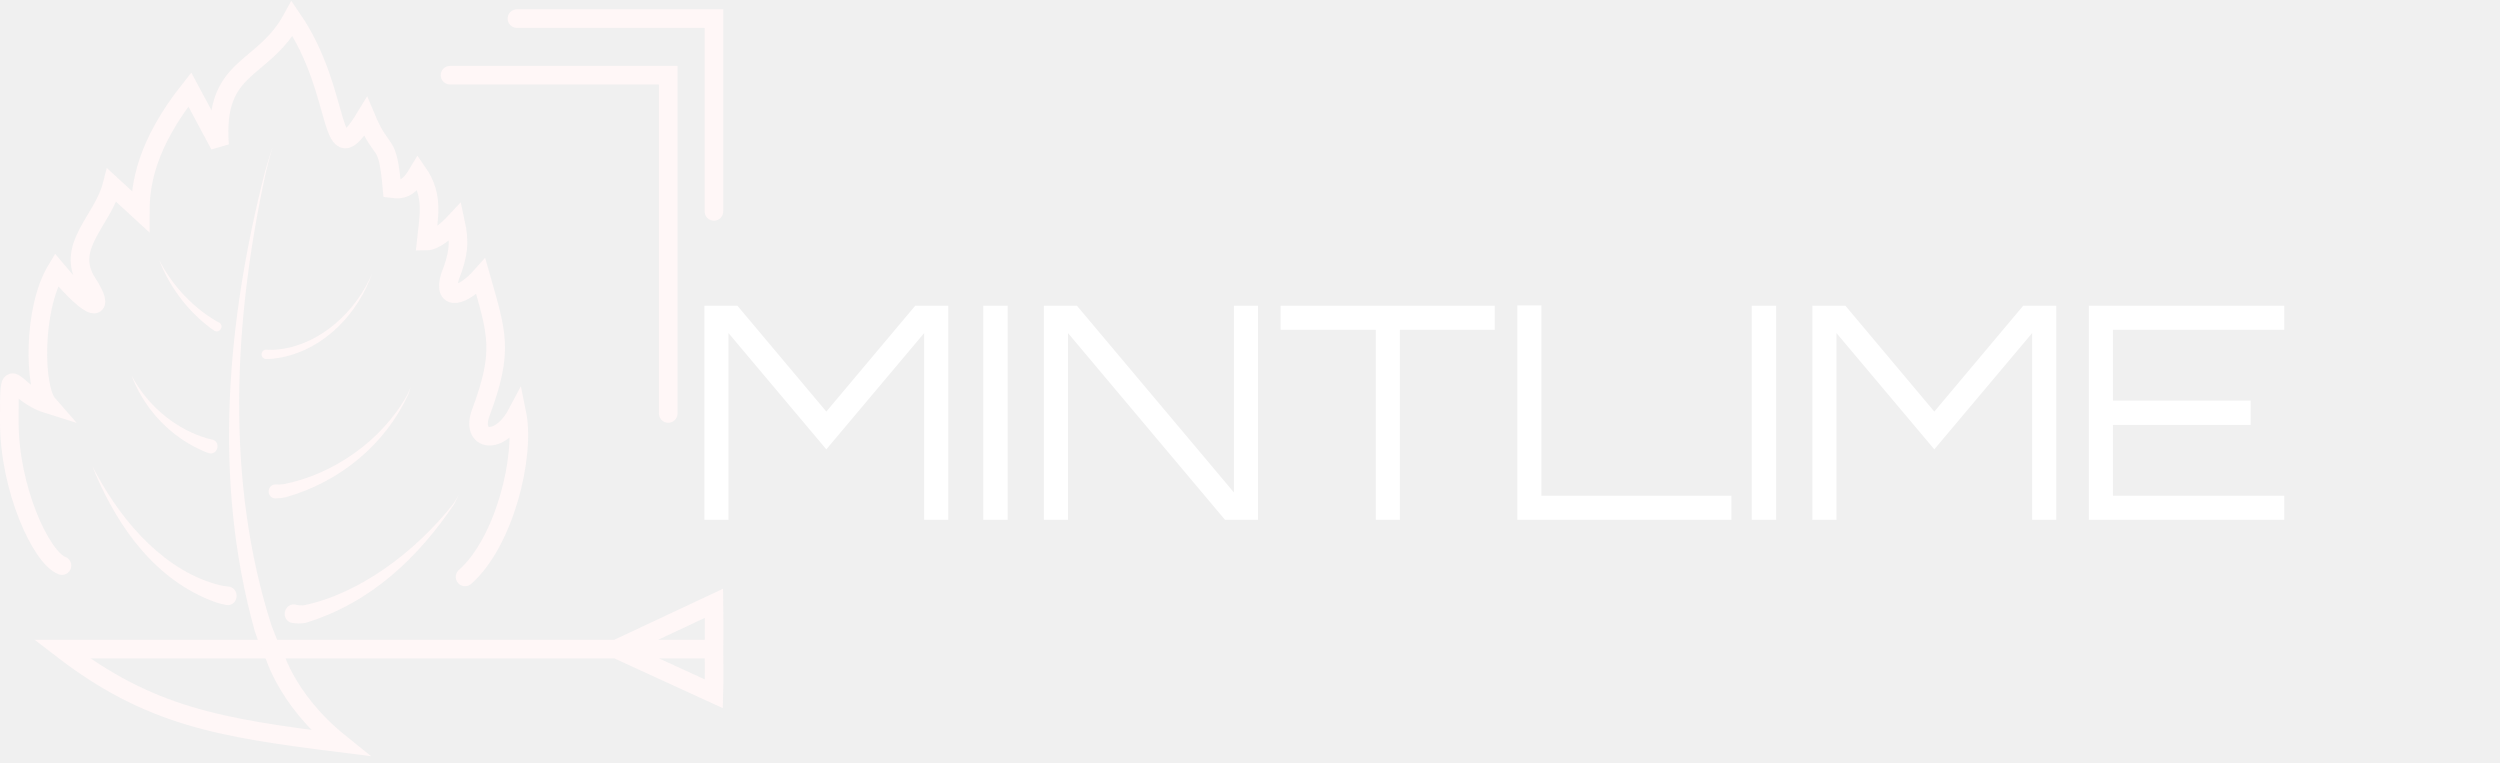
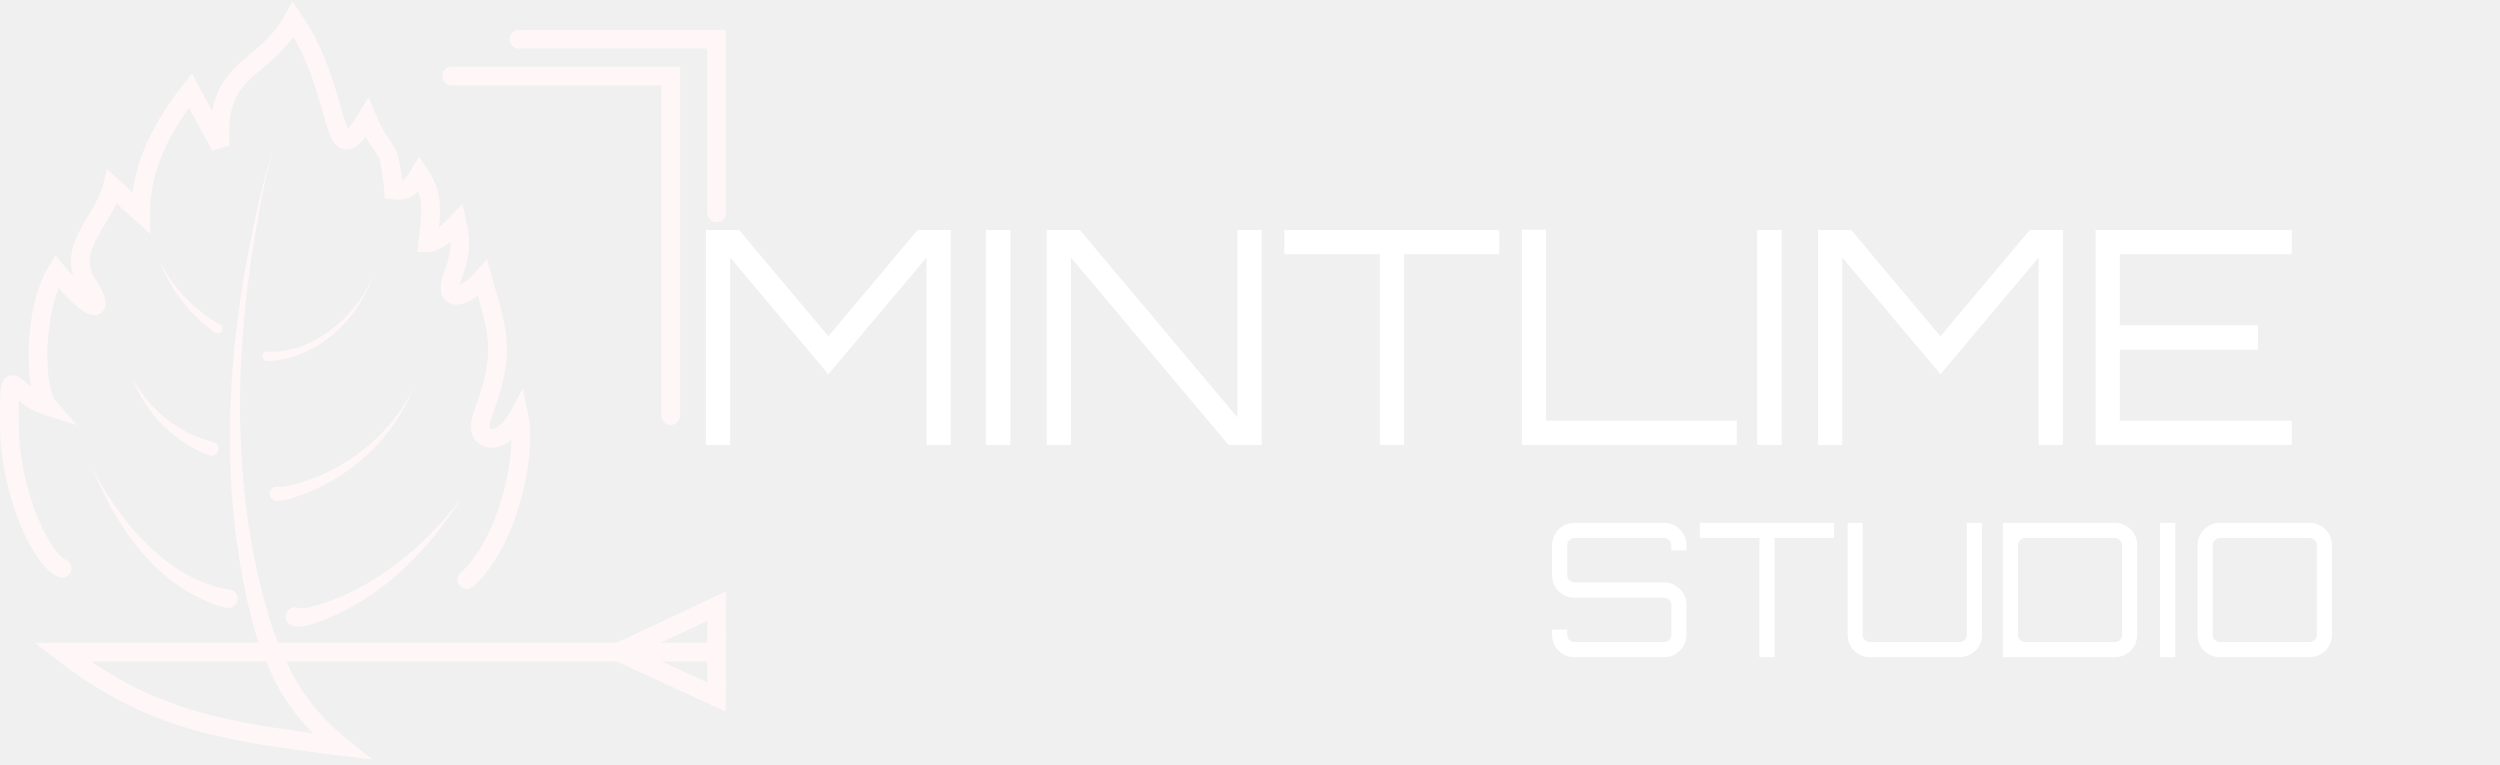
- <svg xmlns="http://www.w3.org/2000/svg" width="269" height="82" viewBox="0 0 269 82" fill="none">
-   <path d="M76.821 69.842H6.67C16.09 77.093 23.626 78.31 36.554 79.934C30.508 75.063 29.327 69.842 29.327 69.842M76.821 69.842C76.865 68.55 76.821 64.915 76.821 64.915L66.32 69.842L76.821 74.657C76.865 73.365 76.821 69.842 76.821 69.842ZM76.821 22.747V2H55.623M50.041 62.074C54.264 58.353 56.553 49.085 55.623 44.49C53.73 48.057 50.596 47.462 51.736 44.403C54.227 37.72 53.48 35.907 51.736 29.763C49.888 31.84 47.578 32.569 48.422 29.763C49.33 27.433 49.508 26.135 49.007 23.845C48.148 24.767 46.786 25.948 45.856 25.948C46.123 23.357 46.706 21.097 44.979 18.599C44.102 20.073 43.48 20.48 42.186 20.307C41.67 14.583 41.205 17.018 39.344 12.554C35.159 19.454 37.019 10.118 31.438 2C28.254 7.835 22.969 6.852 23.626 15.61L20.423 9.631C15.681 15.61 15.096 19.941 15.096 22.747L12.043 19.941C11.047 23.788 6.89 26.564 9.399 30.434C11.415 33.545 10.094 33.85 6.065 29.03C3.49 33.302 3.662 41.78 5.158 43.488C1 42.185 1 38.12 1 45.38C1 52.639 4.463 60.045 6.67 60.856M71.901 44.49V8.089H48.422" stroke="#FFF7F7" stroke-width="2" stroke-linecap="round" />
-   <path d="M29.338 15.801C29.338 15.801 29.338 15.801 29.338 15.801C29.05 16.661 28.778 17.55 28.524 18.439C24.438 34.449 22.841 51.577 27.422 67.937C27.72 68.844 28.052 69.737 28.425 70.604C28.53 70.847 28.726 71.038 28.975 71.131C29.223 71.225 29.502 71.215 29.748 71.104C29.994 70.993 30.186 70.79 30.28 70.542C30.374 70.294 30.361 70.02 30.248 69.781C30.248 69.781 30.248 69.781 30.248 69.781C29.872 68.99 29.529 68.162 29.217 67.314C24.24 51.812 25.102 34.532 28.621 18.465C28.842 17.568 29.082 16.671 29.338 15.801Z" fill="#FFF7F7" />
-   <path d="M28.665 37.626C28.532 37.617 28.404 37.661 28.306 37.751C28.209 37.842 28.152 37.971 28.147 38.108C28.142 38.245 28.19 38.377 28.28 38.474C28.37 38.572 28.495 38.625 28.628 38.626C28.628 38.626 28.628 38.626 28.628 38.626C28.896 38.627 29.167 38.614 29.433 38.589C34.263 38.029 38.018 34.349 39.748 30.183C39.848 29.948 39.939 29.717 40.029 29.477C40.029 29.477 40.029 29.477 40.029 29.477C39.924 29.711 39.817 29.935 39.703 30.162C37.719 34.204 33.748 37.447 29.373 37.641C29.135 37.648 28.897 37.643 28.665 37.626Z" fill="#FFF7F7" />
-   <path d="M23.585 34.717C23.703 34.774 23.789 34.876 23.822 35.002C23.855 35.129 23.833 35.27 23.762 35.392C23.69 35.514 23.576 35.605 23.448 35.642C23.319 35.679 23.185 35.659 23.074 35.59C22.911 35.488 22.787 35.398 22.648 35.296C20.258 33.496 18.436 31.1 17.306 28.427C17.244 28.28 17.184 28.131 17.125 27.979C17.199 28.123 17.275 28.265 17.352 28.404C18.745 30.93 20.788 33.062 23.194 34.503C23.327 34.581 23.467 34.659 23.585 34.717Z" fill="#FFF7F7" />
-   <path d="M22.83 47.301C23.026 47.336 23.196 47.447 23.299 47.618C23.403 47.788 23.432 48.003 23.382 48.208C23.332 48.414 23.207 48.592 23.037 48.694C22.867 48.798 22.666 48.818 22.476 48.758C22.476 48.758 22.476 48.758 22.476 48.758C22.228 48.681 22.059 48.61 21.856 48.525C18.416 47.029 15.756 44.214 14.371 40.945C14.295 40.766 14.22 40.584 14.149 40.398C14.149 40.398 14.149 40.398 14.149 40.398C14.243 40.573 14.34 40.745 14.438 40.911C16.213 43.965 19.126 46.256 22.33 47.182C22.504 47.231 22.694 47.279 22.83 47.301Z" fill="#FFF7F7" />
-   <path d="M24.585 63.115C24.85 63.139 25.091 63.268 25.254 63.48C25.416 63.692 25.487 63.97 25.452 64.245C25.417 64.52 25.279 64.768 25.07 64.927C24.86 65.086 24.595 65.143 24.334 65.093C24.334 65.093 24.334 65.093 24.334 65.093C23.942 65.021 23.57 64.922 23.203 64.805C16.73 62.472 12.774 56.768 10.31 51.072C10.176 50.755 10.043 50.433 9.913 50.103C9.913 50.103 9.913 50.103 9.913 50.103C10.074 50.419 10.236 50.728 10.4 51.03C13.343 56.471 17.947 61.559 23.676 62.974C23.987 63.041 24.292 63.09 24.585 63.115Z" fill="#FFF7F7" />
-   <path d="M29.664 52.13C29.465 52.121 29.274 52.191 29.132 52.33C28.989 52.469 28.908 52.666 28.906 52.873C28.904 53.08 28.981 53.278 29.12 53.42C29.259 53.562 29.45 53.636 29.648 53.63C30.014 53.622 30.377 53.576 30.721 53.51C36.611 51.854 41.452 47.78 43.9 42.5C44.017 42.201 44.121 41.893 44.205 41.587C44.097 41.886 43.971 42.183 43.831 42.47C41.076 47.474 35.772 51.076 30.503 52.101C30.216 52.133 29.927 52.146 29.664 52.13Z" fill="#FFF7F7" />
-   <path d="M31.853 65.068C31.597 64.998 31.328 65.034 31.104 65.176C30.88 65.317 30.718 65.552 30.657 65.823C30.596 66.093 30.641 66.375 30.782 66.599C30.924 66.823 31.151 66.972 31.412 67.019C31.412 67.019 31.412 67.019 31.412 67.019C31.927 67.117 32.427 67.09 32.853 67.028C39.982 64.856 45.025 59.922 48.832 54.301C49.022 53.965 49.191 53.625 49.329 53.285C49.161 53.611 48.964 53.932 48.747 54.248C44.653 59.429 38.633 63.913 32.65 65.139C32.354 65.156 32.054 65.132 31.853 65.068Z" fill="#FFF7F7" />
-   <path d="M75.792 55.934V32.894H79.344L88.912 44.286L98.48 32.894H102.032V55.934H99.44V35.838L88.912 48.35L78.384 35.838V55.934H75.792ZM105.799 55.934V32.894H108.424V55.934H105.799ZM112.323 55.934V32.894H115.875L132.771 52.99V32.894H135.363V55.934H131.811L114.915 35.838V55.934H112.323ZM148.036 55.934V35.486H137.796V32.894H160.836V35.486H150.628V55.934H148.036ZM163.262 55.934V32.862H165.854V53.342H186.302V55.934H163.262ZM188.487 55.934V32.894H191.111V55.934H188.487ZM195.011 55.934V32.894H198.563L208.131 44.286L217.699 32.894H221.251V55.934H218.659V35.838L208.131 48.35L197.603 35.838V55.934H195.011ZM224.762 55.934V32.894H245.786V35.486H227.354V43.102H242.17V45.726H227.354V53.342H245.786V55.934H224.762Z" fill="white" />
+ <svg xmlns="http://www.w3.org/2000/svg" width="268" height="82" viewBox="0 0 268 82" fill="none">
+   <path d="M76.821 22.813V4.207H55.623M50.041 62.14C54.264 58.419 56.553 49.151 55.623 44.556C53.73 48.123 50.596 47.527 51.736 44.469C54.227 37.786 53.48 35.973 51.736 29.828C49.888 31.906 47.578 32.635 48.422 29.828C49.33 27.499 49.508 26.201 49.007 23.911C48.148 24.833 46.786 26.014 45.856 26.014C46.123 23.423 46.706 21.163 44.979 18.665C44.102 20.139 43.48 20.546 42.186 20.373C41.67 14.649 41.205 17.084 39.344 12.62C35.159 19.52 37.019 10.184 31.438 2.066C28.254 7.901 22.969 6.918 23.626 15.676L20.423 9.697C15.681 15.676 15.096 20.007 15.096 22.813L12.043 20.007C11.047 23.854 6.89 26.629 9.399 30.5C11.415 33.611 10.094 33.916 6.065 29.096C3.49 33.368 3.662 41.846 5.158 43.554C1 42.251 1 38.186 1 45.445C1 52.705 4.463 60.111 6.67 60.922M29.327 69.908C29.327 69.908 30.508 75.129 36.554 80C23.626 78.376 16.09 77.159 6.67 69.908H76.821C76.865 68.616 76.821 64.981 76.821 64.981L66.32 69.908L76.821 74.723C76.865 73.431 76.821 69.797 76.821 69.797M71.901 44.556V8.155H48.422" stroke="#FFF7F7" stroke-width="2" stroke-linecap="round" />
+   <path d="M29.338 15.867C29.338 15.867 29.338 15.867 29.338 15.867C29.05 16.727 28.778 17.616 28.524 18.505C24.438 34.515 22.841 51.643 27.422 68.003C27.72 68.909 28.052 69.803 28.425 70.67C28.53 70.913 28.726 71.104 28.975 71.197C29.223 71.291 29.502 71.281 29.748 71.17C29.994 71.058 30.186 70.856 30.28 70.608C30.374 70.36 30.361 70.086 30.248 69.847C30.248 69.847 30.248 69.847 30.248 69.847C29.872 69.056 29.529 68.228 29.217 67.38C24.24 51.878 25.102 34.598 28.621 18.531C28.842 17.634 29.082 16.737 29.338 15.867Z" fill="#FFF7F7" />
+   <path d="M28.665 37.692C28.532 37.683 28.404 37.727 28.306 37.817C28.209 37.907 28.152 38.036 28.147 38.173C28.142 38.31 28.19 38.443 28.28 38.54C28.37 38.638 28.495 38.691 28.628 38.691C28.628 38.691 28.628 38.691 28.628 38.691C28.896 38.693 29.167 38.68 29.433 38.655C34.263 38.095 38.018 34.415 39.748 30.249C39.848 30.014 39.939 29.783 40.029 29.543C40.029 29.543 40.029 29.543 40.029 29.543C39.924 29.777 39.817 30.001 39.703 30.228C37.719 34.27 33.748 37.513 29.373 37.707C29.135 37.714 28.897 37.709 28.665 37.692Z" fill="#FFF7F7" />
+   <path d="M23.585 34.782C23.703 34.84 23.789 34.941 23.822 35.068C23.855 35.195 23.833 35.336 23.762 35.458C23.69 35.58 23.576 35.671 23.448 35.708C23.319 35.745 23.185 35.725 23.074 35.656C22.911 35.554 22.787 35.464 22.648 35.362C20.258 33.562 18.436 31.166 17.306 28.493C17.244 28.346 17.184 28.197 17.125 28.045C17.199 28.189 17.275 28.331 17.352 28.47C18.745 30.995 20.788 33.127 23.194 34.569C23.327 34.647 23.467 34.725 23.585 34.782Z" fill="#FFF7F7" />
+   <path d="M22.83 47.367C23.026 47.402 23.196 47.513 23.299 47.684C23.403 47.854 23.432 48.069 23.382 48.274C23.332 48.48 23.207 48.657 23.037 48.76C22.867 48.864 22.666 48.884 22.476 48.824C22.476 48.824 22.476 48.824 22.476 48.824C22.228 48.746 22.059 48.676 21.856 48.591C18.416 47.094 15.756 44.279 14.371 41.011C14.295 40.832 14.22 40.65 14.149 40.464C14.149 40.464 14.149 40.464 14.149 40.464C14.243 40.639 14.34 40.81 14.438 40.977C16.213 44.031 19.126 46.322 22.33 47.248C22.504 47.297 22.694 47.345 22.83 47.367Z" fill="#FFF7F7" />
+   <path d="M24.585 63.181C24.85 63.205 25.091 63.334 25.254 63.546C25.416 63.758 25.487 64.036 25.452 64.311C25.417 64.586 25.279 64.834 25.07 64.993C24.86 65.152 24.595 65.209 24.334 65.159C24.334 65.159 24.334 65.159 24.334 65.159C23.942 65.087 23.57 64.988 23.203 64.871C16.73 62.538 12.774 56.834 10.31 51.138C10.176 50.821 10.043 50.499 9.913 50.169C9.913 50.169 9.913 50.169 9.913 50.169C10.074 50.485 10.236 50.794 10.4 51.096C13.343 56.537 17.947 61.625 23.676 63.04C23.987 63.107 24.292 63.156 24.585 63.181Z" fill="#FFF7F7" />
+   <path d="M29.664 52.196C29.465 52.187 29.274 52.257 29.132 52.396C28.989 52.535 28.908 52.732 28.906 52.939C28.904 53.145 28.981 53.344 29.12 53.486C29.259 53.628 29.45 53.702 29.648 53.696C30.014 53.688 30.377 53.642 30.721 53.576C36.611 51.92 41.452 47.846 43.9 42.566C44.017 42.267 44.121 41.959 44.205 41.653C44.097 41.952 43.971 42.249 43.831 42.536C41.076 47.54 35.772 51.142 30.503 52.167C30.216 52.199 29.927 52.212 29.664 52.196Z" fill="#FFF7F7" />
+   <path d="M31.853 65.134C31.597 65.064 31.328 65.1 31.104 65.242C30.88 65.383 30.718 65.618 30.657 65.889C30.596 66.159 30.641 66.441 30.782 66.665C30.924 66.889 31.151 67.038 31.412 67.085C31.412 67.085 31.412 67.085 31.412 67.085C31.927 67.183 32.427 67.156 32.853 67.094C39.982 64.922 45.025 59.988 48.832 54.367C49.022 54.03 49.191 53.691 49.329 53.351C49.161 53.677 48.964 53.998 48.747 54.314C44.653 59.495 38.633 63.979 32.65 65.205C32.354 65.222 32.054 65.198 31.853 65.134Z" fill="#FFF7F7" />
+   <path d="M75.679 47.697V24.657H79.231L88.799 36.049L98.367 24.657H101.919V47.697H99.327V27.601L88.799 40.113L78.271 27.601V47.697H75.679ZM105.686 47.697V24.657H108.31V47.697H105.686ZM112.21 47.697V24.657H115.762L132.658 44.753V24.657H135.25V47.697H131.698L114.802 27.601V47.697H112.21ZM147.923 47.697V27.249H137.683V24.657H160.723V27.249H150.515V47.697H147.923ZM163.148 47.697V24.625H165.74V45.105H186.188V47.697H163.148ZM188.374 47.697V24.657H190.998V47.697H188.374ZM194.897 47.697V24.657H198.449L208.017 36.049L217.585 24.657H221.137V47.697H218.545V27.601L208.017 40.113L197.489 27.601V47.697H194.897ZM224.649 47.697V24.657H245.673V27.249H227.241V34.865H242.057V37.489H227.241V45.105H245.673V47.697H224.649Z" fill="white" />
+   <path d="M168.785 70.45C168.345 70.45 167.939 70.343 167.565 70.13C167.205 69.916 166.919 69.63 166.705 69.27C166.492 68.896 166.385 68.49 166.385 68.05V67.49H168.005V68.05C168.005 68.263 168.079 68.45 168.225 68.61C168.385 68.756 168.572 68.83 168.785 68.83H178.385C178.599 68.83 178.779 68.756 178.925 68.61C179.085 68.45 179.165 68.263 179.165 68.05V64.83C179.165 64.616 179.085 64.436 178.925 64.29C178.779 64.143 178.599 64.07 178.385 64.07H168.785C168.345 64.07 167.939 63.963 167.565 63.75C167.205 63.523 166.919 63.23 166.705 62.87C166.492 62.51 166.385 62.11 166.385 61.67V58.45C166.385 58.01 166.492 57.61 166.705 57.25C166.919 56.876 167.205 56.583 167.565 56.37C167.939 56.156 168.345 56.05 168.785 56.05H178.385C178.825 56.05 179.225 56.156 179.585 56.37C179.959 56.583 180.252 56.876 180.465 57.25C180.679 57.61 180.785 58.01 180.785 58.45V59.01H179.165V58.45C179.165 58.236 179.085 58.056 178.925 57.91C178.779 57.75 178.599 57.67 178.385 57.67H168.785C168.572 57.67 168.385 57.75 168.225 57.91C168.079 58.056 168.005 58.236 168.005 58.45V61.67C168.005 61.883 168.079 62.063 168.225 62.21C168.385 62.356 168.572 62.43 168.785 62.43H178.385C178.825 62.43 179.225 62.543 179.585 62.77C179.959 62.983 180.252 63.27 180.465 63.63C180.679 63.99 180.785 64.39 180.785 64.83V68.05C180.785 68.49 180.679 68.896 180.465 69.27C180.252 69.63 179.959 69.916 179.585 70.13C179.225 70.343 178.825 70.45 178.385 70.45H168.785ZM188.611 70.45V57.67H182.211V56.05H196.611V57.67H190.231V70.45H188.611ZM200.466 70.45C200.026 70.45 199.62 70.343 199.246 70.13C198.886 69.916 198.6 69.63 198.386 69.27C198.173 68.896 198.066 68.49 198.066 68.05V56.05H199.686V68.05C199.686 68.263 199.76 68.45 199.906 68.61C200.066 68.756 200.253 68.83 200.466 68.83H210.066C210.28 68.83 210.46 68.756 210.606 68.61C210.766 68.45 210.846 68.263 210.846 68.05V56.05H212.466V68.05C212.466 68.49 212.36 68.896 212.146 69.27C211.933 69.63 211.64 69.916 211.266 70.13C210.906 70.343 210.506 70.45 210.066 70.45H200.466ZM214.709 70.45V56.05H226.709C227.149 56.05 227.549 56.156 227.909 56.37C228.282 56.583 228.575 56.876 228.789 57.25C229.002 57.61 229.109 58.01 229.109 58.45V68.05C229.109 68.49 229.002 68.896 228.789 69.27C228.575 69.63 228.282 69.916 227.909 70.13C227.549 70.343 227.149 70.45 226.709 70.45H214.709ZM217.109 68.83H226.709C226.922 68.83 227.102 68.756 227.249 68.61C227.409 68.45 227.489 68.263 227.489 68.05V58.45C227.489 58.236 227.409 58.056 227.249 57.91C227.102 57.75 226.922 57.67 226.709 57.67H217.109C216.895 57.67 216.709 57.75 216.549 57.91C216.402 58.056 216.329 58.236 216.329 58.45V68.05C216.329 68.263 216.402 68.45 216.549 68.61C216.709 68.756 216.895 68.83 217.109 68.83ZM231.549 70.45V56.05H233.189V70.45H231.549ZM237.986 70.45C237.546 70.45 237.139 70.343 236.766 70.13C236.406 69.916 236.119 69.63 235.906 69.27C235.693 68.896 235.586 68.49 235.586 68.05V58.45C235.586 58.01 235.693 57.61 235.906 57.25C236.119 56.876 236.406 56.583 236.766 56.37C237.139 56.156 237.546 56.05 237.986 56.05H247.586C248.026 56.05 248.426 56.156 248.786 56.37C249.159 56.583 249.453 56.876 249.666 57.25C249.879 57.61 249.986 58.01 249.986 58.45V68.05C249.986 68.49 249.879 68.896 249.666 69.27C249.453 69.63 249.159 69.916 248.786 70.13C248.426 70.343 248.026 70.45 247.586 70.45H237.986ZM237.986 68.83H247.586C247.799 68.83 247.979 68.756 248.126 68.61C248.286 68.45 248.366 68.263 248.366 68.05V58.45C248.366 58.236 248.286 58.056 248.126 57.91C247.979 57.75 247.799 57.67 247.586 57.67H237.986C237.773 57.67 237.586 57.75 237.426 57.91C237.279 58.056 237.206 58.236 237.206 58.45V68.05C237.206 68.263 237.279 68.45 237.426 68.61C237.586 68.756 237.773 68.83 237.986 68.83Z" fill="white" />
</svg>
